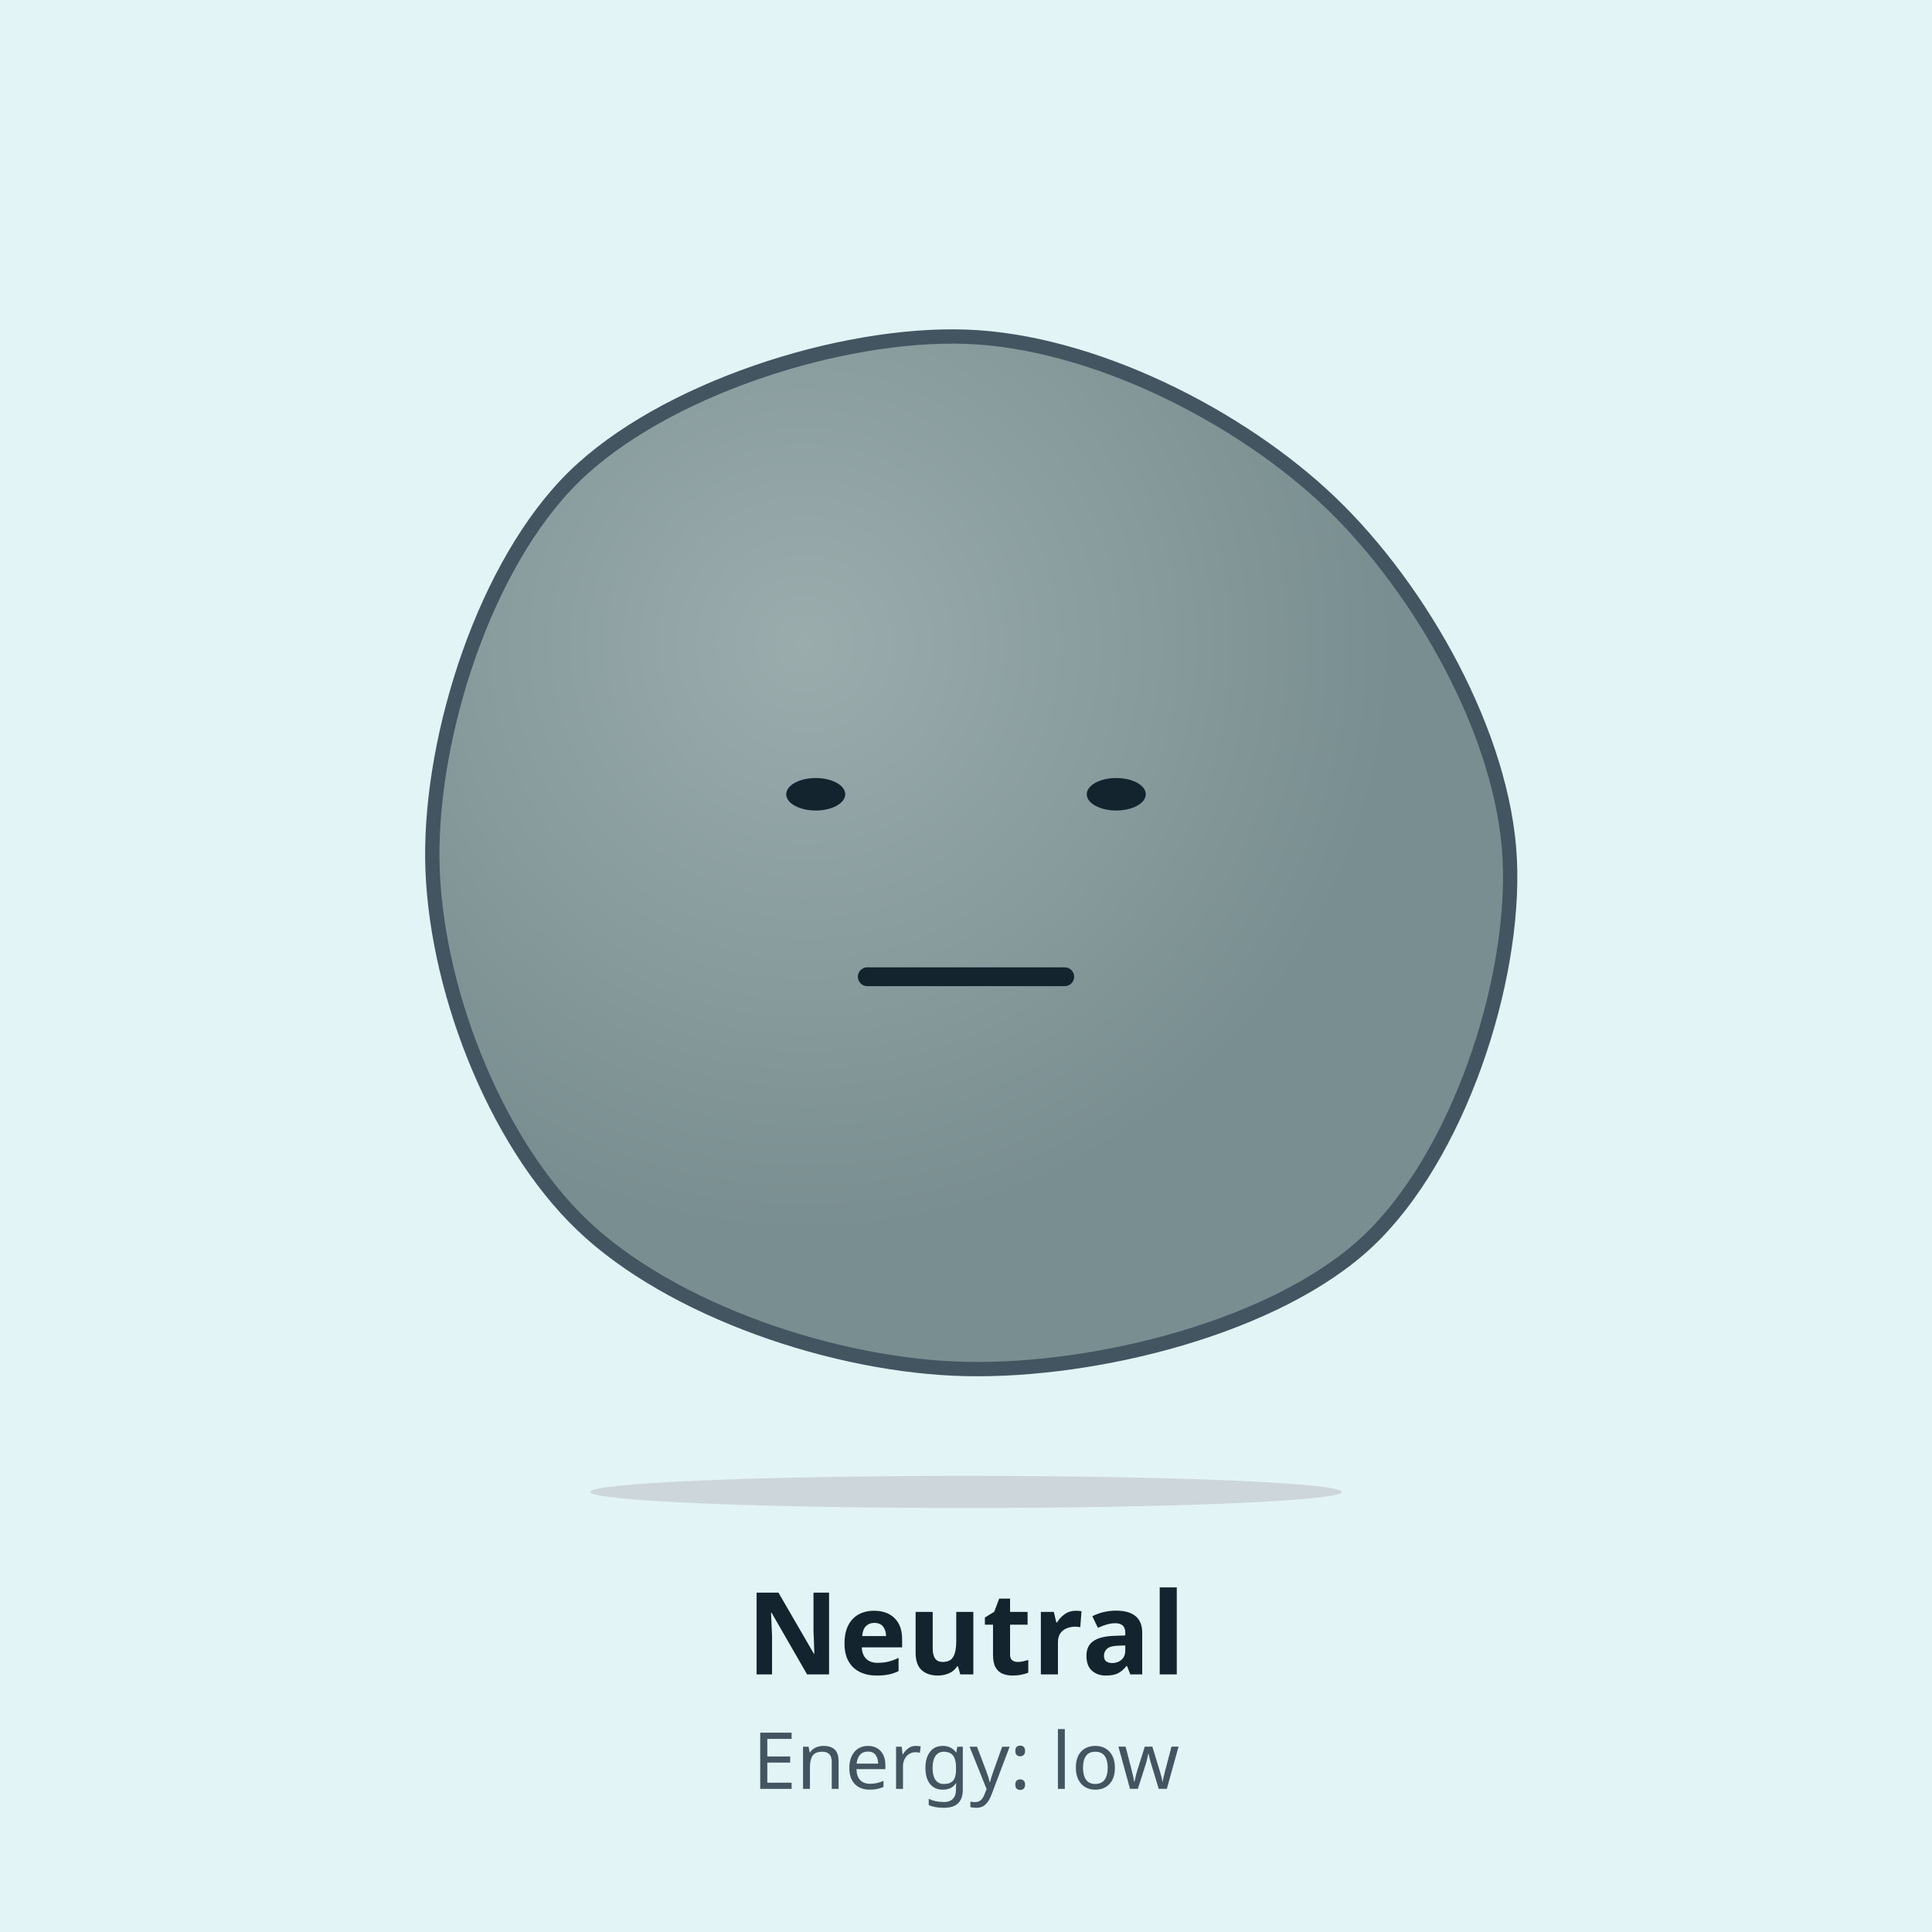
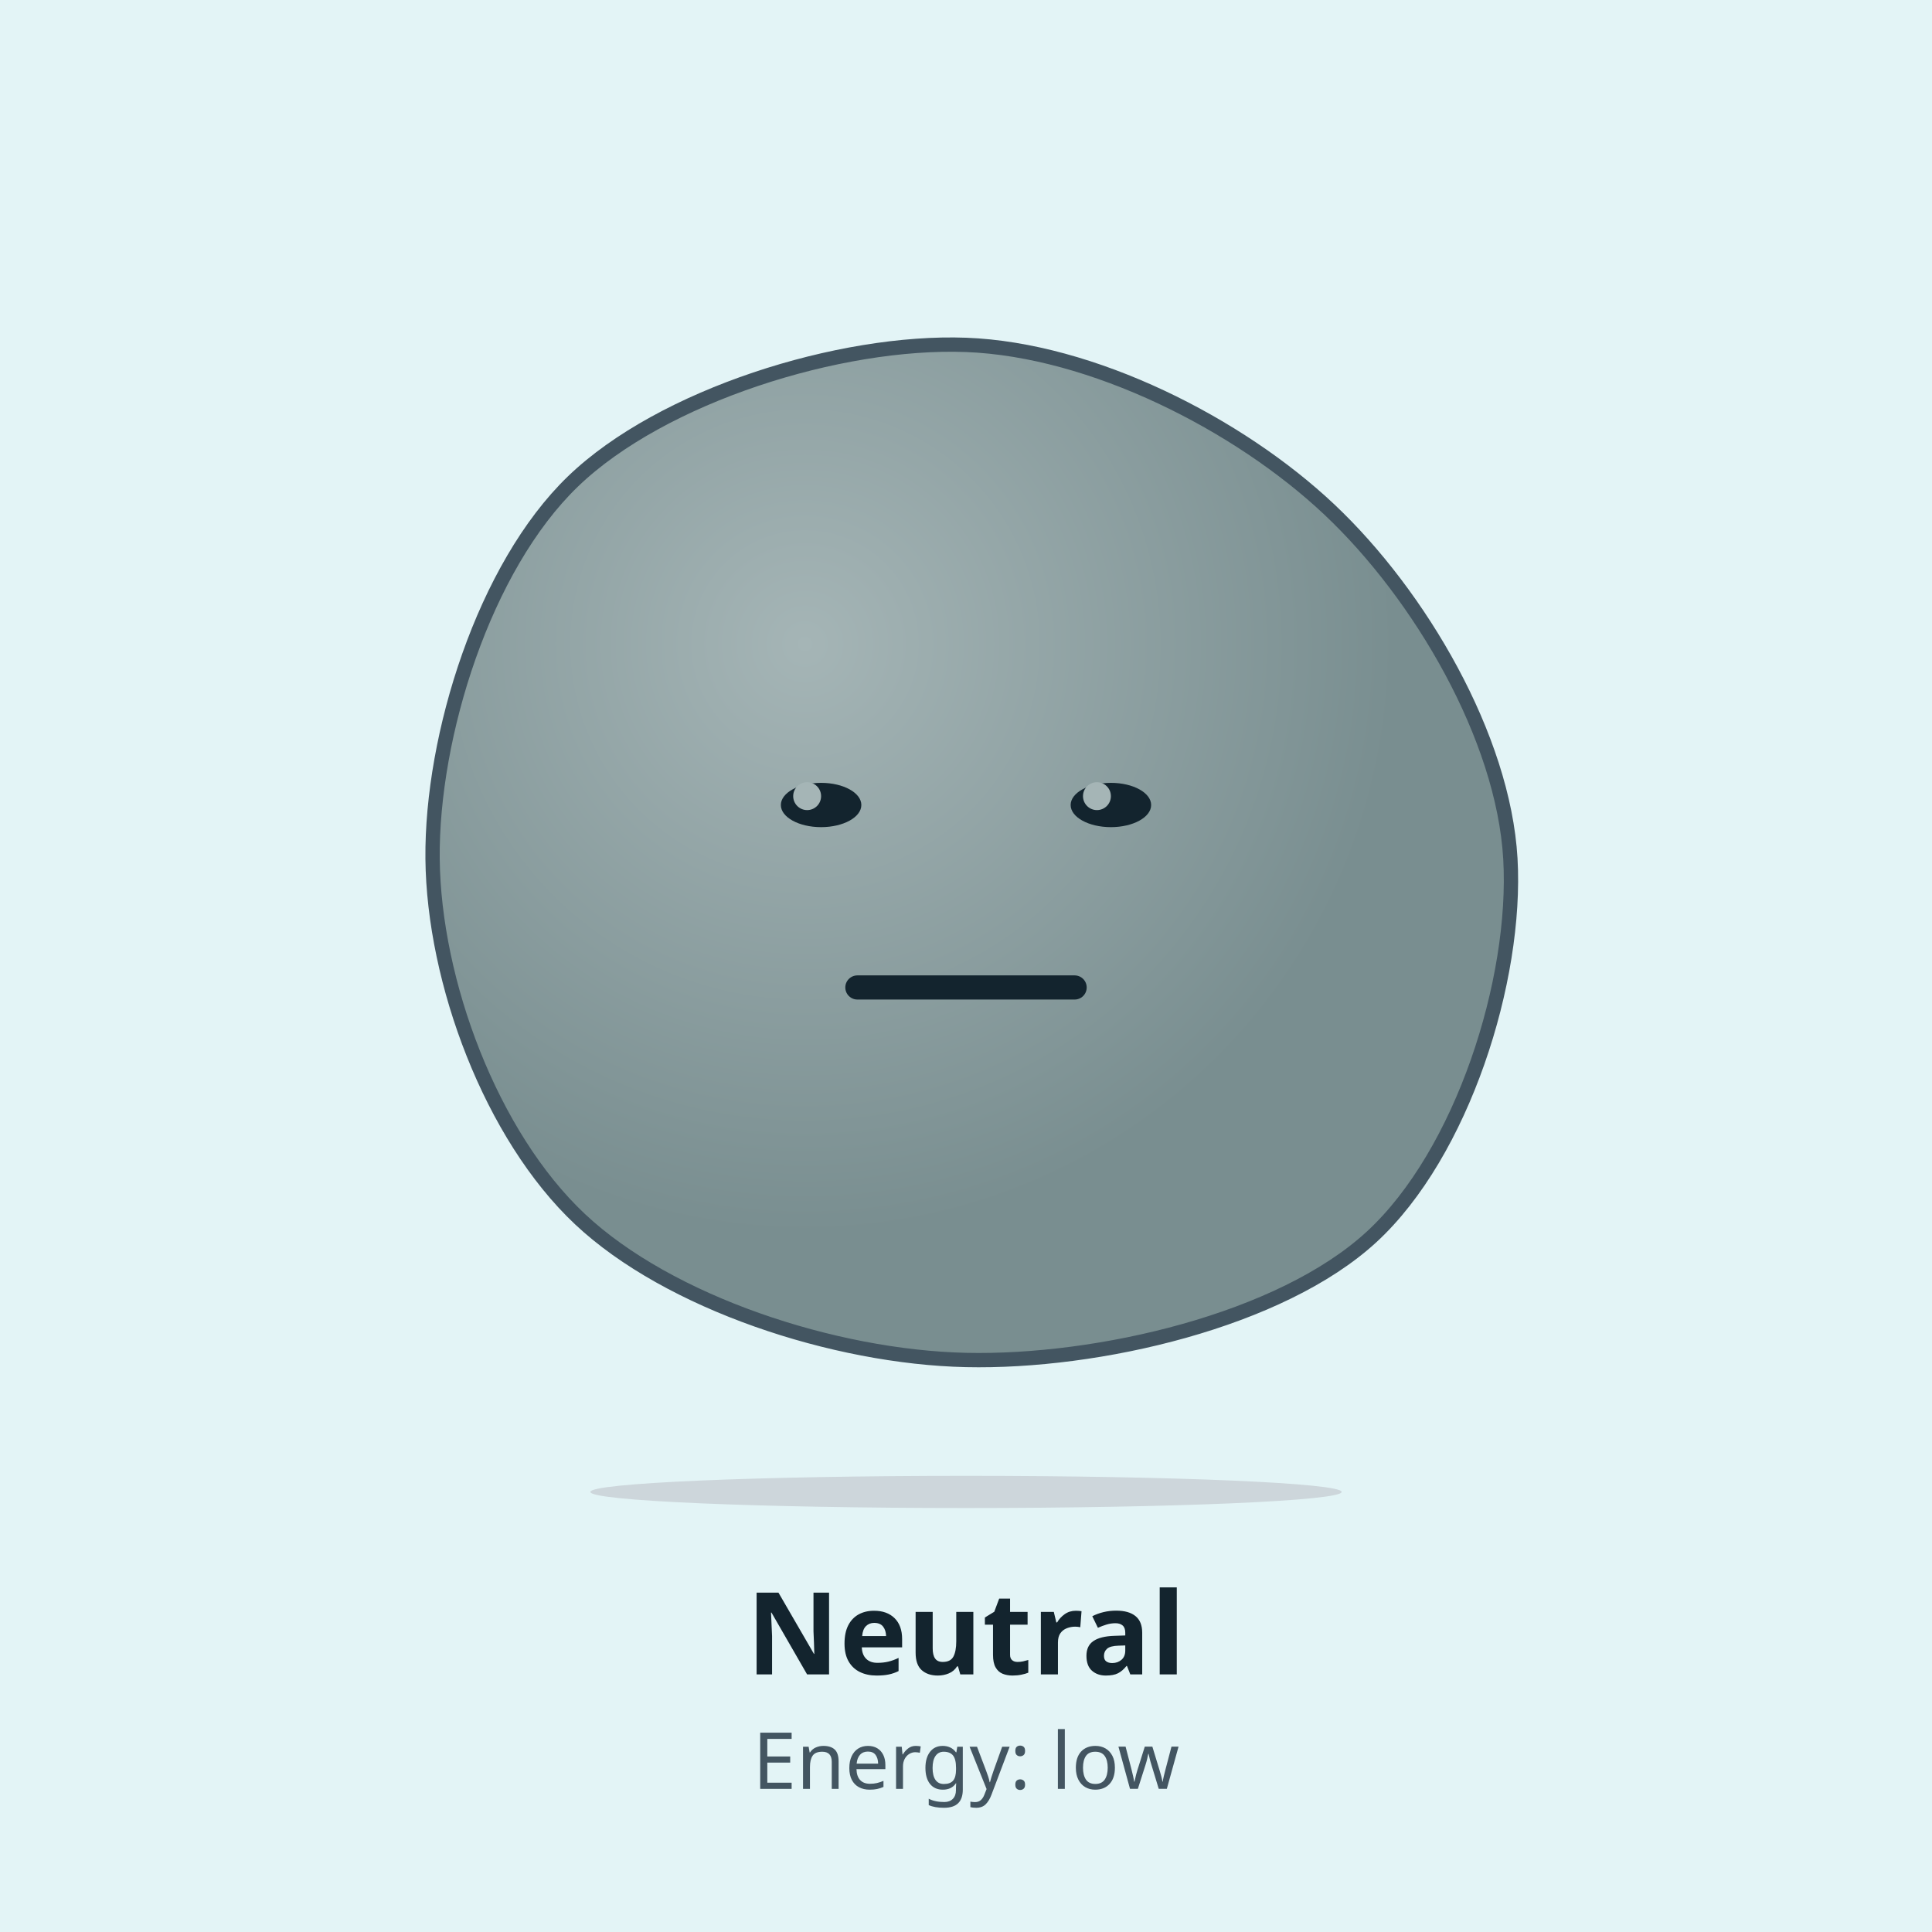
<svg xmlns="http://www.w3.org/2000/svg" width="1080" height="1080" viewBox="0 0 1080 1080">
  <defs>
    <radialGradient id="g1" gradientUnits="userSpaceOnUse" cx="450" cy="360" r="330">
-       <stop offset="0" stop-color="#9bacad" />
+       <stop offset="0" stop-color="#a5b5b6" />
      <stop offset="1" stop-color="#798e90" />
    </radialGradient>
  </defs>
  <rect width="1080" height="1080" fill="#e3f4f6" />
  <g>
    <ellipse cx="540" cy="834" rx="210" ry="9" fill="#cdd6db" />
-     <path d="M843.95 480 C847.36 548.82 815.06 646.54 764.4 694.09 C713.74 741.63 613.15 766.82 540 765.28 C466.85 763.74 375.22 732.39 325.49 684.84 C275.77 637.29 242.42 549.74 241.66 480 C240.91 410.26 271.22 315.05 320.94 266.42 C370.67 217.79 469.5 185.78 540 188.23 C610.5 190.69 693.3 232.51 743.96 281.14 C794.62 329.77 840.54 411.18 843.95 480 Z" fill="url(#g1)" stroke="#435561" stroke-width="8" stroke-linecap="round" stroke-linejoin="round" />
-     <ellipse cx="456" cy="444" rx="16.5" ry="9.08" fill="#13242e" />
-     <ellipse cx="624" cy="444" rx="16.5" ry="9.08" fill="#13242e" />
-     <path d="M484.8 546 Q540 546 595.2 546" fill="none" stroke="#13242e" stroke-width="10.5" stroke-linecap="round" stroke-linejoin="round" />
+     <path d="M844.31 480 C848.23 547.75 817.44 644.74 766.72 691.44 C716 738.15 613.75 761.9 540 760.24 C466.25 758.59 373.92 728.22 324.22 681.51 C274.52 634.8 242.47 548.73 241.81 480 C241.16 411.27 270.62 316.97 320.32 269.1 C370.01 221.23 469.52 190.15 540 192.79 C610.48 195.42 692.5 237.05 743.21 284.91 C793.93 332.78 840.39 412.25 844.31 480 Z" fill="url(#g1)" stroke="#435561" stroke-width="8" stroke-linecap="round" stroke-linejoin="round" />
+     <ellipse cx="459" cy="450" rx="22.5" ry="12.38" fill="#13242e" />
+     <circle cx="451.2" cy="445.05" r="7.8" fill="#a5b5b6" />
+     <ellipse cx="621" cy="450" rx="22.5" ry="12.38" fill="#13242e" />
+     <circle cx="613.2" cy="445.05" r="7.8" fill="#a5b5b6" />
+     <path d="M479.28 552 Q540 552 600.72 552" fill="none" stroke="#13242e" stroke-width="13.5" stroke-linecap="round" stroke-linejoin="round" />
  </g>
  <text x="540" y="936" font-family="Geologica" font-weight="600" font-size="64" fill="#13242e" text-anchor="middle">Neutral</text>
  <text x="540" y="1000" font-family="IBM Plex Sans" font-weight="400" font-size="44" fill="#435561" text-anchor="middle">Energy: low</text>
</svg>
